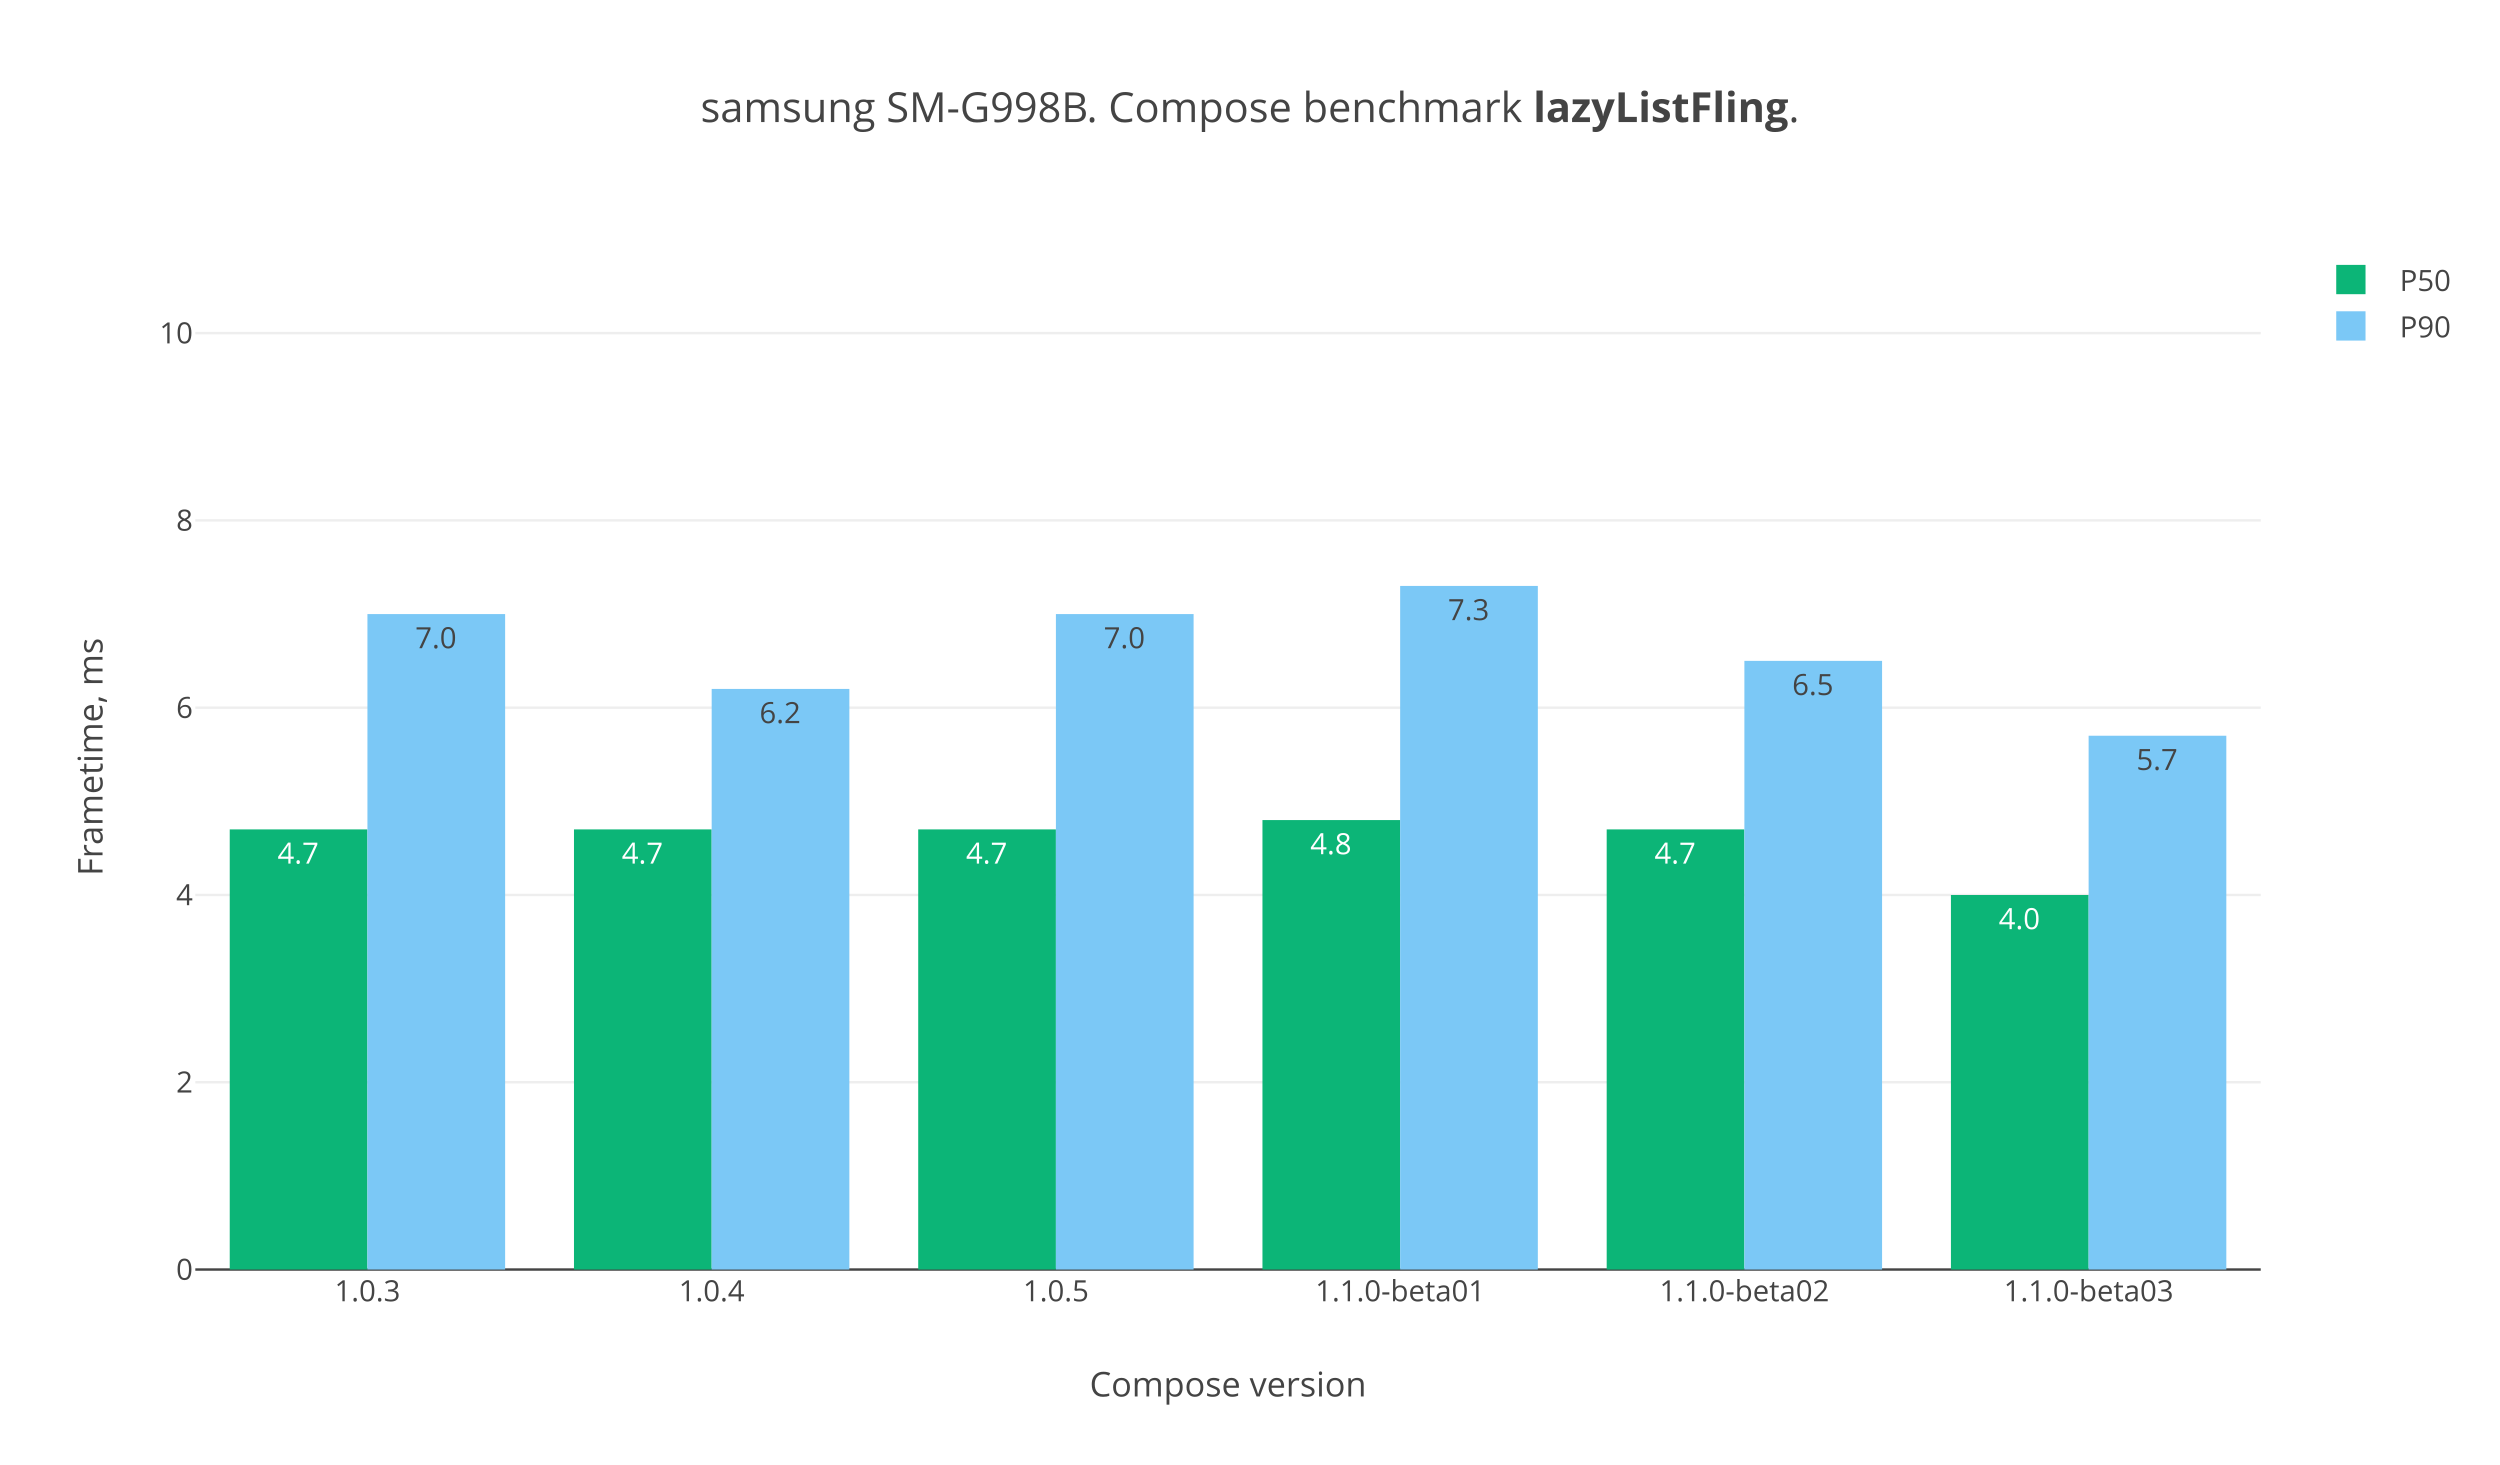
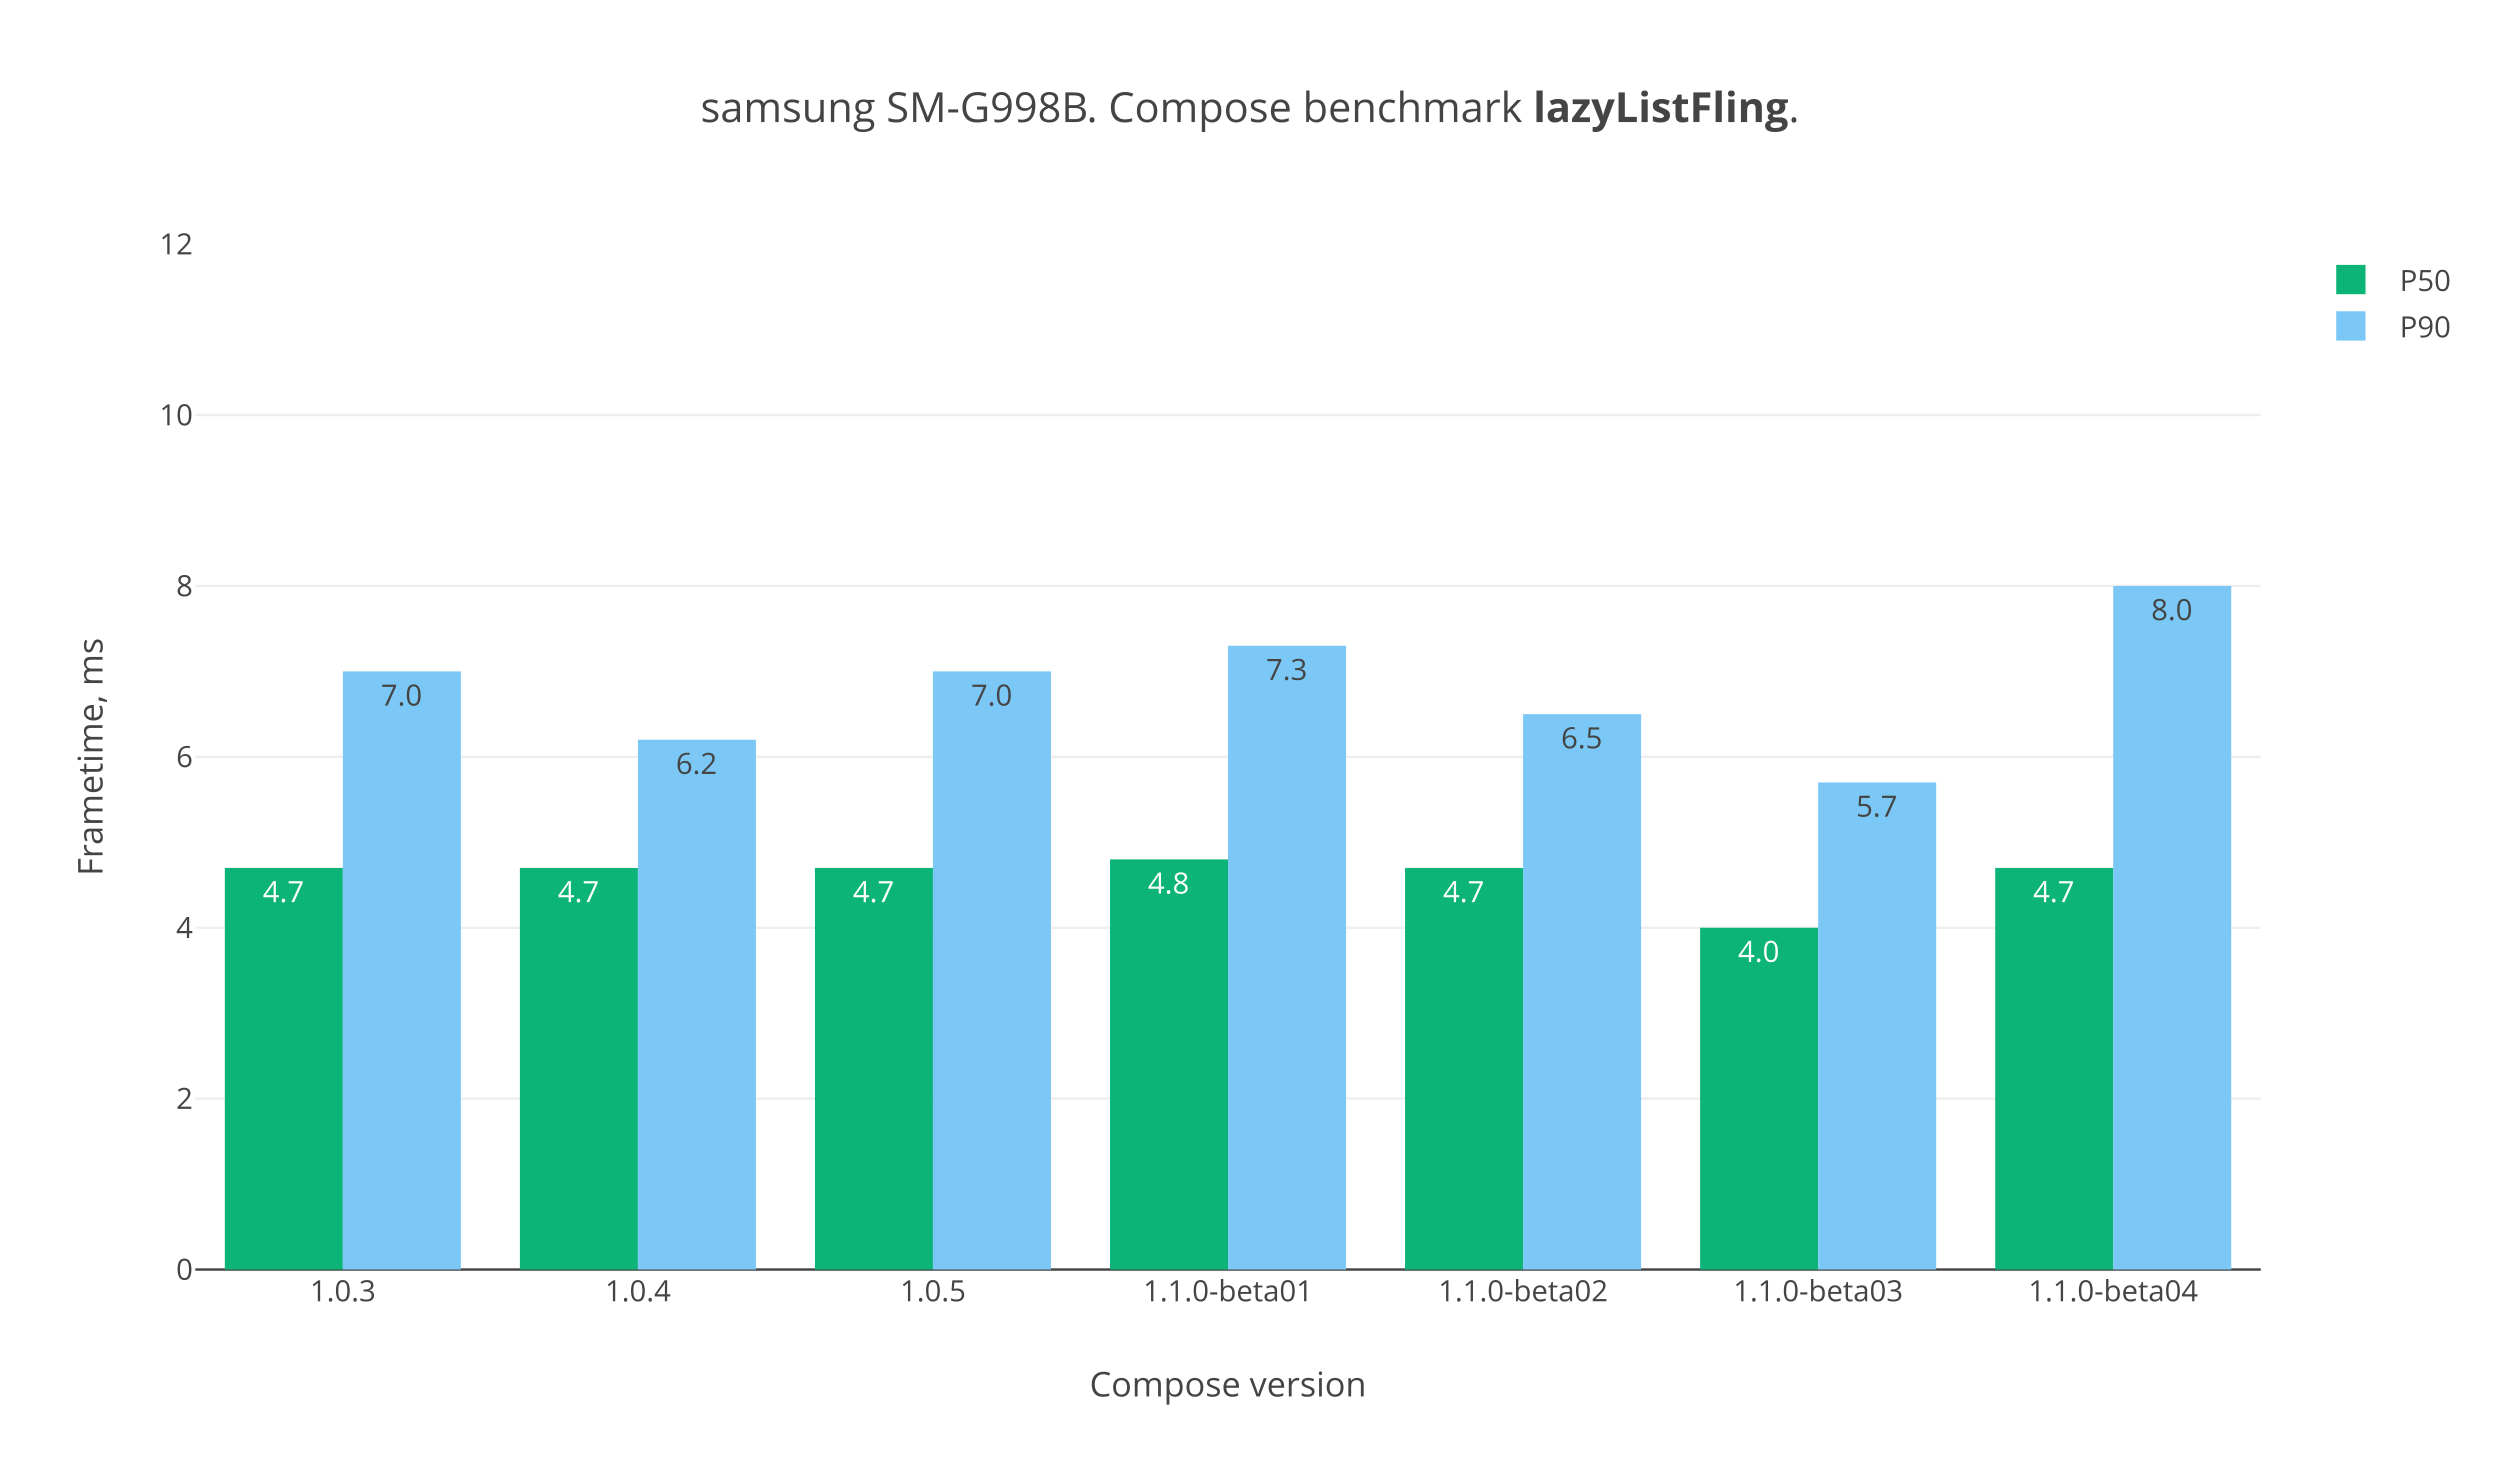
<svg xmlns="http://www.w3.org/2000/svg" class="main-svg" width="1024" height="600" style="" viewBox="0 0 1024 600">
  <rect x="0" y="0" width="1024" height="600" style="fill: rgb(255, 255, 255); fill-opacity: 1;" />
-   <defs id="defs-1f9ef7">
+   <defs id="defs-30965c">
    <g class="clips">
-       <clipPath id="clip1f9ef7xyplot" class="plotclip">
+       <clipPath id="clip30965cxyplot" class="plotclip">
        <rect width="846" height="420" />
      </clipPath>
-       <clipPath class="axesclip" id="clip1f9ef7x">
+       <clipPath class="axesclip" id="clip30965cx">
        <rect x="80" y="0" width="846" height="600" />
      </clipPath>
-       <clipPath class="axesclip" id="clip1f9ef7y">
+       <clipPath class="axesclip" id="clip30965cy">
        <rect x="0" y="100" width="1024" height="420" />
      </clipPath>
-       <clipPath class="axesclip" id="clip1f9ef7xy">
+       <clipPath class="axesclip" id="clip30965cxy">
        <rect x="80" y="100" width="846" height="420" />
      </clipPath>
    </g>
    <g class="gradients" />
  </defs>
  <g class="bglayer" />
  <g class="layer-below">
    <g class="imagelayer" />
    <g class="shapelayer" />
  </g>
  <g class="cartesianlayer">
    <g class="subplot xy">
      <g class="layer-subplot">
        <g class="shapelayer" />
        <g class="imagelayer" />
      </g>
      <g class="gridlayer">
        <g class="x" />
        <g class="y">
-           <path class="ygrid crisp" transform="translate(0,443.29)" d="M80,0h846" style="stroke: rgb(238, 238, 238); stroke-opacity: 1; stroke-width: 1px;" />
-           <path class="ygrid crisp" transform="translate(0,366.58)" d="M80,0h846" style="stroke: rgb(238, 238, 238); stroke-opacity: 1; stroke-width: 1px;" />
-           <path class="ygrid crisp" transform="translate(0,289.86)" d="M80,0h846" style="stroke: rgb(238, 238, 238); stroke-opacity: 1; stroke-width: 1px;" />
-           <path class="ygrid crisp" transform="translate(0,213.15)" d="M80,0h846" style="stroke: rgb(238, 238, 238); stroke-opacity: 1; stroke-width: 1px;" />
-           <path class="ygrid crisp" transform="translate(0,136.44)" d="M80,0h846" style="stroke: rgb(238, 238, 238); stroke-opacity: 1; stroke-width: 1px;" />
+           <path class="ygrid crisp" transform="translate(0,450)" d="M80,0h846" style="stroke: rgb(238, 238, 238); stroke-opacity: 1; stroke-width: 1px;" />
+           <path class="ygrid crisp" transform="translate(0,380)" d="M80,0h846" style="stroke: rgb(238, 238, 238); stroke-opacity: 1; stroke-width: 1px;" />
+           <path class="ygrid crisp" transform="translate(0,310)" d="M80,0h846" style="stroke: rgb(238, 238, 238); stroke-opacity: 1; stroke-width: 1px;" />
+           <path class="ygrid crisp" transform="translate(0,240)" d="M80,0h846" style="stroke: rgb(238, 238, 238); stroke-opacity: 1; stroke-width: 1px;" />
+           <path class="ygrid crisp" transform="translate(0,170)" d="M80,0h846" style="stroke: rgb(238, 238, 238); stroke-opacity: 1; stroke-width: 1px;" />
        </g>
      </g>
      <g class="zerolinelayer">
        <path class="yzl zl crisp" transform="translate(0,520)" d="M80,0h846" style="stroke: rgb(68, 68, 68); stroke-opacity: 1; stroke-width: 1px;" />
      </g>
      <path class="xlines-below" />
      <path class="ylines-below" />
      <g class="overlines-below" />
      <g class="xaxislayer-below" />
      <g class="yaxislayer-below" />
      <g class="overaxes-below" />
-       <g class="plot" transform="translate(80,100)" clip-path="url('#clip1f9ef7xyplot')">
+       <g class="plot" transform="translate(80,100)" clip-path="url('#clip30965cxyplot')">
        <g class="barlayer mlayer">
          <g class="trace bars" style="opacity: 1;">
            <g class="points">
              <g class="point">
-                 <path d="M14.1,420V239.73H70.5V420Z" style="vector-effect: non-scaling-stroke; opacity: 1; stroke-width: 0px; fill: rgb(12, 181, 119); fill-opacity: 1;" />
-                 <text class="bartext bartext-inside" text-anchor="middle" data-notex="1" x="0" y="0" style="font-family: 'Open Sans', verdana, arial, sans-serif; font-size: 12px; fill: rgb(255, 255, 255); fill-opacity: 1; white-space: pre;" transform="translate(42.13594,253.73)">4.7</text>
-               </g>
-               <g class="point">
-                 <path d="M155.1,420V239.73H211.5V420Z" style="vector-effect: non-scaling-stroke; opacity: 1; stroke-width: 0px; fill: rgb(12, 181, 119); fill-opacity: 1;" />
-                 <text class="bartext bartext-inside" text-anchor="middle" data-notex="1" x="0" y="0" style="font-family: 'Open Sans', verdana, arial, sans-serif; font-size: 12px; fill: rgb(255, 255, 255); fill-opacity: 1; white-space: pre;" transform="translate(183.1359,253.73)">4.7</text>
-               </g>
-               <g class="point">
-                 <path d="M296.1,420V239.73H352.5V420Z" style="vector-effect: non-scaling-stroke; opacity: 1; stroke-width: 0px; fill: rgb(12, 181, 119); fill-opacity: 1;" />
-                 <text class="bartext bartext-inside" text-anchor="middle" data-notex="1" x="0" y="0" style="font-family: 'Open Sans', verdana, arial, sans-serif; font-size: 12px; fill: rgb(255, 255, 255); fill-opacity: 1; white-space: pre;" transform="translate(324.1359,253.73)">4.7</text>
-               </g>
-               <g class="point">
-                 <path d="M437.1,420V235.89H493.5V420Z" style="vector-effect: non-scaling-stroke; opacity: 1; stroke-width: 0px; fill: rgb(12, 181, 119); fill-opacity: 1;" />
-                 <text class="bartext bartext-inside" text-anchor="middle" data-notex="1" x="0" y="0" style="font-family: 'Open Sans', verdana, arial, sans-serif; font-size: 12px; fill: rgb(255, 255, 255); fill-opacity: 1; white-space: pre;" transform="translate(465.1359,249.89)">4.8</text>
-               </g>
-               <g class="point">
-                 <path d="M578.1,420V239.73H634.5V420Z" style="vector-effect: non-scaling-stroke; opacity: 1; stroke-width: 0px; fill: rgb(12, 181, 119); fill-opacity: 1;" />
-                 <text class="bartext bartext-inside" text-anchor="middle" data-notex="1" x="0" y="0" style="font-family: 'Open Sans', verdana, arial, sans-serif; font-size: 12px; fill: rgb(255, 255, 255); fill-opacity: 1; white-space: pre;" transform="translate(606.1359,253.73)">4.7</text>
-               </g>
-               <g class="point">
-                 <path d="M719.1,420V266.58H775.5V420Z" style="vector-effect: non-scaling-stroke; opacity: 1; stroke-width: 0px; fill: rgb(12, 181, 119); fill-opacity: 1;" />
-                 <text class="bartext bartext-inside" text-anchor="middle" data-notex="1" x="0" y="0" style="font-family: 'Open Sans', verdana, arial, sans-serif; font-size: 12px; fill: rgb(255, 255, 255); fill-opacity: 1; white-space: pre;" transform="translate(747.1359,280.58)">4.0</text>
+                 <path d="M12.09,420V255.5H60.43V420Z" style="vector-effect: non-scaling-stroke; opacity: 1; stroke-width: 0px; fill: rgb(12, 181, 119); fill-opacity: 1;" />
+                 <text class="bartext bartext-inside" text-anchor="middle" data-notex="1" x="0" y="0" style="font-family: 'Open Sans', verdana, arial, sans-serif; font-size: 12px; fill: rgb(255, 255, 255); fill-opacity: 1; white-space: pre;" transform="translate(36.09594,269.5)">4.7</text>
+               </g>
+               <g class="point">
+                 <path d="M132.94,420V255.5H181.29V420Z" style="vector-effect: non-scaling-stroke; opacity: 1; stroke-width: 0px; fill: rgb(12, 181, 119); fill-opacity: 1;" />
+                 <text class="bartext bartext-inside" text-anchor="middle" data-notex="1" x="0" y="0" style="font-family: 'Open Sans', verdana, arial, sans-serif; font-size: 12px; fill: rgb(255, 255, 255); fill-opacity: 1; white-space: pre;" transform="translate(156.9509,269.5)">4.7</text>
+               </g>
+               <g class="point">
+                 <path d="M253.8,420V255.5H302.14V420Z" style="vector-effect: non-scaling-stroke; opacity: 1; stroke-width: 0px; fill: rgb(12, 181, 119); fill-opacity: 1;" />
+                 <text class="bartext bartext-inside" text-anchor="middle" data-notex="1" x="0" y="0" style="font-family: 'Open Sans', verdana, arial, sans-serif; font-size: 12px; fill: rgb(255, 255, 255); fill-opacity: 1; white-space: pre;" transform="translate(277.8059,269.5)">4.7</text>
+               </g>
+               <g class="point">
+                 <path d="M374.66,420V252H423V420Z" style="vector-effect: non-scaling-stroke; opacity: 1; stroke-width: 0px; fill: rgb(12, 181, 119); fill-opacity: 1;" />
+                 <text class="bartext bartext-inside" text-anchor="middle" data-notex="1" x="0" y="0" style="font-family: 'Open Sans', verdana, arial, sans-serif; font-size: 12px; fill: rgb(255, 255, 255); fill-opacity: 1; white-space: pre;" transform="translate(398.6659,266)">4.8</text>
+               </g>
+               <g class="point">
+                 <path d="M495.51,420V255.5H543.86V420Z" style="vector-effect: non-scaling-stroke; opacity: 1; stroke-width: 0px; fill: rgb(12, 181, 119); fill-opacity: 1;" />
+                 <text class="bartext bartext-inside" text-anchor="middle" data-notex="1" x="0" y="0" style="font-family: 'Open Sans', verdana, arial, sans-serif; font-size: 12px; fill: rgb(255, 255, 255); fill-opacity: 1; white-space: pre;" transform="translate(519.5209,269.5)">4.7</text>
+               </g>
+               <g class="point">
+                 <path d="M616.37,420V280H664.71V420Z" style="vector-effect: non-scaling-stroke; opacity: 1; stroke-width: 0px; fill: rgb(12, 181, 119); fill-opacity: 1;" />
+                 <text class="bartext bartext-inside" text-anchor="middle" data-notex="1" x="0" y="0" style="font-family: 'Open Sans', verdana, arial, sans-serif; font-size: 12px; fill: rgb(255, 255, 255); fill-opacity: 1; white-space: pre;" transform="translate(640.3759,294)">4.0</text>
+               </g>
+               <g class="point">
+                 <path d="M737.23,420V255.5H785.57V420Z" style="vector-effect: non-scaling-stroke; opacity: 1; stroke-width: 0px; fill: rgb(12, 181, 119); fill-opacity: 1;" />
+                 <text class="bartext bartext-inside" text-anchor="middle" data-notex="1" x="0" y="0" style="font-family: 'Open Sans', verdana, arial, sans-serif; font-size: 12px; fill: rgb(255, 255, 255); fill-opacity: 1; white-space: pre;" transform="translate(761.2359,269.5)">4.7</text>
              </g>
            </g>
          </g>
          <g class="trace bars" style="opacity: 1;">
            <g class="points">
              <g class="point">
-                 <path d="M70.5,420V151.51H126.9V420Z" style="vector-effect: non-scaling-stroke; opacity: 1; stroke-width: 0px; fill: rgb(123, 200, 246); fill-opacity: 1;" />
-                 <text class="bartext bartext-inside" text-anchor="middle" data-notex="1" x="0" y="0" style="font-family: 'Open Sans', verdana, arial, sans-serif; font-size: 12px; fill: rgb(68, 68, 68); fill-opacity: 1; white-space: pre;" transform="translate(98.53594,165.51)">7.0</text>
-               </g>
-               <g class="point">
-                 <path d="M211.5,420V182.19H267.9V420Z" style="vector-effect: non-scaling-stroke; opacity: 1; stroke-width: 0px; fill: rgb(123, 200, 246); fill-opacity: 1;" />
-                 <text class="bartext bartext-inside" text-anchor="middle" data-notex="1" x="0" y="0" style="font-family: 'Open Sans', verdana, arial, sans-serif; font-size: 12px; fill: rgb(68, 68, 68); fill-opacity: 1; white-space: pre;" transform="translate(239.5359,196.19)">6.2</text>
-               </g>
-               <g class="point">
-                 <path d="M352.5,420V151.51H408.9V420Z" style="vector-effect: non-scaling-stroke; opacity: 1; stroke-width: 0px; fill: rgb(123, 200, 246); fill-opacity: 1;" />
-                 <text class="bartext bartext-inside" text-anchor="middle" data-notex="1" x="0" y="0" style="font-family: 'Open Sans', verdana, arial, sans-serif; font-size: 12px; fill: rgb(68, 68, 68); fill-opacity: 1; white-space: pre;" transform="translate(380.5359,165.51)">7.0</text>
-               </g>
-               <g class="point">
-                 <path d="M493.5,420V140H549.9V420Z" style="vector-effect: non-scaling-stroke; opacity: 1; stroke-width: 0px; fill: rgb(123, 200, 246); fill-opacity: 1;" />
-                 <text class="bartext bartext-inside" text-anchor="middle" data-notex="1" x="0" y="0" style="font-family: 'Open Sans', verdana, arial, sans-serif; font-size: 12px; fill: rgb(68, 68, 68); fill-opacity: 1; white-space: pre;" transform="translate(521.5359,154)">7.3</text>
-               </g>
-               <g class="point">
-                 <path d="M634.5,420V170.68H690.9V420Z" style="vector-effect: non-scaling-stroke; opacity: 1; stroke-width: 0px; fill: rgb(123, 200, 246); fill-opacity: 1;" />
-                 <text class="bartext bartext-inside" text-anchor="middle" data-notex="1" x="0" y="0" style="font-family: 'Open Sans', verdana, arial, sans-serif; font-size: 12px; fill: rgb(68, 68, 68); fill-opacity: 1; white-space: pre;" transform="translate(662.5359,184.68)">6.5</text>
-               </g>
-               <g class="point">
-                 <path d="M775.5,420V201.37H831.9V420Z" style="vector-effect: non-scaling-stroke; opacity: 1; stroke-width: 0px; fill: rgb(123, 200, 246); fill-opacity: 1;" />
-                 <text class="bartext bartext-inside" text-anchor="middle" data-notex="1" x="0" y="0" style="font-family: 'Open Sans', verdana, arial, sans-serif; font-size: 12px; fill: rgb(68, 68, 68); fill-opacity: 1; white-space: pre;" transform="translate(803.5359,215.37)">5.7</text>
+                 <path d="M60.43,420V175H108.77V420Z" style="vector-effect: non-scaling-stroke; opacity: 1; stroke-width: 0px; fill: rgb(123, 200, 246); fill-opacity: 1;" />
+                 <text class="bartext bartext-inside" text-anchor="middle" data-notex="1" x="0" y="0" style="font-family: 'Open Sans', verdana, arial, sans-serif; font-size: 12px; fill: rgb(68, 68, 68); fill-opacity: 1; white-space: pre;" transform="translate(84.43594,189)">7.0</text>
+               </g>
+               <g class="point">
+                 <path d="M181.29,420V203H229.63V420Z" style="vector-effect: non-scaling-stroke; opacity: 1; stroke-width: 0px; fill: rgb(123, 200, 246); fill-opacity: 1;" />
+                 <text class="bartext bartext-inside" text-anchor="middle" data-notex="1" x="0" y="0" style="font-family: 'Open Sans', verdana, arial, sans-serif; font-size: 12px; fill: rgb(68, 68, 68); fill-opacity: 1; white-space: pre;" transform="translate(205.2959,217)">6.2</text>
+               </g>
+               <g class="point">
+                 <path d="M302.14,420V175H350.49V420Z" style="vector-effect: non-scaling-stroke; opacity: 1; stroke-width: 0px; fill: rgb(123, 200, 246); fill-opacity: 1;" />
+                 <text class="bartext bartext-inside" text-anchor="middle" data-notex="1" x="0" y="0" style="font-family: 'Open Sans', verdana, arial, sans-serif; font-size: 12px; fill: rgb(68, 68, 68); fill-opacity: 1; white-space: pre;" transform="translate(326.1509,189)">7.0</text>
+               </g>
+               <g class="point">
+                 <path d="M423,420V164.5H471.34V420Z" style="vector-effect: non-scaling-stroke; opacity: 1; stroke-width: 0px; fill: rgb(123, 200, 246); fill-opacity: 1;" />
+                 <text class="bartext bartext-inside" text-anchor="middle" data-notex="1" x="0" y="0" style="font-family: 'Open Sans', verdana, arial, sans-serif; font-size: 12px; fill: rgb(68, 68, 68); fill-opacity: 1; white-space: pre;" transform="translate(447.0059,178.5)">7.3</text>
+               </g>
+               <g class="point">
+                 <path d="M543.86,420V192.5H592.2V420Z" style="vector-effect: non-scaling-stroke; opacity: 1; stroke-width: 0px; fill: rgb(123, 200, 246); fill-opacity: 1;" />
+                 <text class="bartext bartext-inside" text-anchor="middle" data-notex="1" x="0" y="0" style="font-family: 'Open Sans', verdana, arial, sans-serif; font-size: 12px; fill: rgb(68, 68, 68); fill-opacity: 1; white-space: pre;" transform="translate(567.8659,206.5)">6.5</text>
+               </g>
+               <g class="point">
+                 <path d="M664.71,420V220.5H713.06V420Z" style="vector-effect: non-scaling-stroke; opacity: 1; stroke-width: 0px; fill: rgb(123, 200, 246); fill-opacity: 1;" />
+                 <text class="bartext bartext-inside" text-anchor="middle" data-notex="1" x="0" y="0" style="font-family: 'Open Sans', verdana, arial, sans-serif; font-size: 12px; fill: rgb(68, 68, 68); fill-opacity: 1; white-space: pre;" transform="translate(688.7209,234.5)">5.7</text>
+               </g>
+               <g class="point">
+                 <path d="M785.57,420V140H833.91V420Z" style="vector-effect: non-scaling-stroke; opacity: 1; stroke-width: 0px; fill: rgb(123, 200, 246); fill-opacity: 1;" />
+                 <text class="bartext bartext-inside" text-anchor="middle" data-notex="1" x="0" y="0" style="font-family: 'Open Sans', verdana, arial, sans-serif; font-size: 12px; fill: rgb(68, 68, 68); fill-opacity: 1; white-space: pre;" transform="translate(809.5759,154)">8.0</text>
              </g>
            </g>
          </g>
        </g>
        <g class="scatterlayer mlayer">
-           <g class="trace scatter traceb825ce" style="stroke-miterlimit: 2; opacity: 1;">
+           <g class="trace scatter trace9dd5e5" style="stroke-miterlimit: 2; opacity: 1;">
            <g class="fills" />
            <g class="errorbars" />
            <g class="lines" />
            <g class="points" />
            <g class="text">
              <g class="textpoint" />
              <g class="textpoint" />
              <g class="textpoint" />
              <g class="textpoint" />
              <g class="textpoint" />
              <g class="textpoint" />
-             </g>
-           </g>
-           <g class="trace scatter trace8affe3" style="stroke-miterlimit: 2; opacity: 1;">
+               <g class="textpoint" />
+             </g>
+           </g>
+           <g class="trace scatter trace89f5c8" style="stroke-miterlimit: 2; opacity: 1;">
            <g class="fills" />
            <g class="errorbars" />
            <g class="lines" />
            <g class="points" />
            <g class="text">
              <g class="textpoint" />
              <g class="textpoint" />
              <g class="textpoint" />
              <g class="textpoint" />
              <g class="textpoint" />
              <g class="textpoint" />
+               <g class="textpoint" />
            </g>
          </g>
        </g>
      </g>
      <g class="overplot" />
      <path class="xlines-above crisp" style="fill: none;" d="M0,0" />
      <path class="ylines-above crisp" style="fill: none;" d="M0,0" />
      <g class="overlines-above" />
      <g class="xaxislayer-above">
        <g class="xtick">
-           <text text-anchor="middle" x="0" y="533" transform="translate(150.5,0)" style="font-family: 'Open Sans', verdana, arial, sans-serif; font-size: 12px; fill: rgb(68, 68, 68); fill-opacity: 1; white-space: pre;">1.0.3</text>
-         </g>
-         <g class="xtick">
-           <text text-anchor="middle" x="0" y="533" transform="translate(291.5,0)" style="font-family: 'Open Sans', verdana, arial, sans-serif; font-size: 12px; fill: rgb(68, 68, 68); fill-opacity: 1; white-space: pre;">1.0.4</text>
-         </g>
-         <g class="xtick">
-           <text text-anchor="middle" x="0" y="533" transform="translate(432.5,0)" style="font-family: 'Open Sans', verdana, arial, sans-serif; font-size: 12px; fill: rgb(68, 68, 68); fill-opacity: 1; white-space: pre;">1.0.5</text>
-         </g>
-         <g class="xtick">
-           <text text-anchor="middle" x="0" y="533" transform="translate(573.5,0)" style="font-family: 'Open Sans', verdana, arial, sans-serif; font-size: 12px; fill: rgb(68, 68, 68); fill-opacity: 1; white-space: pre;">1.1.0-beta01</text>
-         </g>
-         <g class="xtick">
-           <text text-anchor="middle" x="0" y="533" transform="translate(714.5,0)" style="font-family: 'Open Sans', verdana, arial, sans-serif; font-size: 12px; fill: rgb(68, 68, 68); fill-opacity: 1; white-space: pre;">1.1.0-beta02</text>
-         </g>
-         <g class="xtick">
-           <text text-anchor="middle" x="0" y="533" transform="translate(855.5,0)" style="font-family: 'Open Sans', verdana, arial, sans-serif; font-size: 12px; fill: rgb(68, 68, 68); fill-opacity: 1; white-space: pre;">1.1.0-beta03</text>
+           <text text-anchor="middle" x="0" y="533" transform="translate(140.43,0)" style="font-family: 'Open Sans', verdana, arial, sans-serif; font-size: 12px; fill: rgb(68, 68, 68); fill-opacity: 1; white-space: pre;">1.0.3</text>
+         </g>
+         <g class="xtick">
+           <text text-anchor="middle" x="0" y="533" transform="translate(261.29,0)" style="font-family: 'Open Sans', verdana, arial, sans-serif; font-size: 12px; fill: rgb(68, 68, 68); fill-opacity: 1; white-space: pre;">1.0.4</text>
+         </g>
+         <g class="xtick">
+           <text text-anchor="middle" x="0" y="533" transform="translate(382.14,0)" style="font-family: 'Open Sans', verdana, arial, sans-serif; font-size: 12px; fill: rgb(68, 68, 68); fill-opacity: 1; white-space: pre;">1.0.5</text>
+         </g>
+         <g class="xtick">
+           <text text-anchor="middle" x="0" y="533" transform="translate(503,0)" style="font-family: 'Open Sans', verdana, arial, sans-serif; font-size: 12px; fill: rgb(68, 68, 68); fill-opacity: 1; white-space: pre;">1.1.0-beta01</text>
+         </g>
+         <g class="xtick">
+           <text text-anchor="middle" x="0" y="533" transform="translate(623.86,0)" style="font-family: 'Open Sans', verdana, arial, sans-serif; font-size: 12px; fill: rgb(68, 68, 68); fill-opacity: 1; white-space: pre;">1.1.0-beta02</text>
+         </g>
+         <g class="xtick">
+           <text text-anchor="middle" x="0" y="533" transform="translate(744.71,0)" style="font-family: 'Open Sans', verdana, arial, sans-serif; font-size: 12px; fill: rgb(68, 68, 68); fill-opacity: 1; white-space: pre;">1.1.0-beta03</text>
+         </g>
+         <g class="xtick">
+           <text text-anchor="middle" x="0" y="533" transform="translate(865.57,0)" style="font-family: 'Open Sans', verdana, arial, sans-serif; font-size: 12px; fill: rgb(68, 68, 68); fill-opacity: 1; white-space: pre;">1.1.0-beta04</text>
        </g>
      </g>
      <g class="yaxislayer-above">
        <g class="ytick">
          <text text-anchor="end" x="79" y="4.2" transform="translate(0,520)" style="font-family: 'Open Sans', verdana, arial, sans-serif; font-size: 12px; fill: rgb(68, 68, 68); fill-opacity: 1; white-space: pre;">0</text>
        </g>
        <g class="ytick">
-           <text text-anchor="end" x="79" y="4.2" transform="translate(0,443.29)" style="font-family: 'Open Sans', verdana, arial, sans-serif; font-size: 12px; fill: rgb(68, 68, 68); fill-opacity: 1; white-space: pre;">2</text>
-         </g>
-         <g class="ytick">
-           <text text-anchor="end" x="79" y="4.2" transform="translate(0,366.58)" style="font-family: 'Open Sans', verdana, arial, sans-serif; font-size: 12px; fill: rgb(68, 68, 68); fill-opacity: 1; white-space: pre;">4</text>
-         </g>
-         <g class="ytick">
-           <text text-anchor="end" x="79" y="4.2" transform="translate(0,289.86)" style="font-family: 'Open Sans', verdana, arial, sans-serif; font-size: 12px; fill: rgb(68, 68, 68); fill-opacity: 1; white-space: pre;">6</text>
-         </g>
-         <g class="ytick">
-           <text text-anchor="end" x="79" y="4.2" transform="translate(0,213.15)" style="font-family: 'Open Sans', verdana, arial, sans-serif; font-size: 12px; fill: rgb(68, 68, 68); fill-opacity: 1; white-space: pre;">8</text>
-         </g>
-         <g class="ytick">
-           <text text-anchor="end" x="79" y="4.2" transform="translate(0,136.44)" style="font-family: 'Open Sans', verdana, arial, sans-serif; font-size: 12px; fill: rgb(68, 68, 68); fill-opacity: 1; white-space: pre;">10</text>
+           <text text-anchor="end" x="79" y="4.2" transform="translate(0,450)" style="font-family: 'Open Sans', verdana, arial, sans-serif; font-size: 12px; fill: rgb(68, 68, 68); fill-opacity: 1; white-space: pre;">2</text>
+         </g>
+         <g class="ytick">
+           <text text-anchor="end" x="79" y="4.2" transform="translate(0,380)" style="font-family: 'Open Sans', verdana, arial, sans-serif; font-size: 12px; fill: rgb(68, 68, 68); fill-opacity: 1; white-space: pre;">4</text>
+         </g>
+         <g class="ytick">
+           <text text-anchor="end" x="79" y="4.2" transform="translate(0,310)" style="font-family: 'Open Sans', verdana, arial, sans-serif; font-size: 12px; fill: rgb(68, 68, 68); fill-opacity: 1; white-space: pre;">6</text>
+         </g>
+         <g class="ytick">
+           <text text-anchor="end" x="79" y="4.2" transform="translate(0,240)" style="font-family: 'Open Sans', verdana, arial, sans-serif; font-size: 12px; fill: rgb(68, 68, 68); fill-opacity: 1; white-space: pre;">8</text>
+         </g>
+         <g class="ytick">
+           <text text-anchor="end" x="79" y="4.2" transform="translate(0,170)" style="font-family: 'Open Sans', verdana, arial, sans-serif; font-size: 12px; fill: rgb(68, 68, 68); fill-opacity: 1; white-space: pre;">10</text>
+         </g>
+         <g class="ytick">
+           <text text-anchor="end" x="79" y="4.2" transform="translate(0,100)" style="font-family: 'Open Sans', verdana, arial, sans-serif; font-size: 12px; fill: rgb(68, 68, 68); fill-opacity: 1; white-space: pre;">12</text>
        </g>
      </g>
      <g class="overaxes-above" />
    </g>
  </g>
  <g class="polarlayer" />
  <g class="ternarylayer" />
  <g class="geolayer" />
  <g class="funnelarealayer" />
  <g class="pielayer" />
  <g class="treemaplayer" />
  <g class="sunburstlayer" />
  <g class="glimages" />
-   <defs id="topdefs-1f9ef7">
+   <defs id="topdefs-30965c">
    <g class="clips" />
-     <clipPath id="legend1f9ef7">
+     <clipPath id="legend30965c">
      <rect width="69" height="48" x="0" y="0" />
    </clipPath>
  </defs>
  <g class="layer-above">
    <g class="imagelayer" />
    <g class="shapelayer" />
  </g>
  <g class="infolayer">
    <g class="legend" pointer-events="all" transform="translate(942.92,100)">
      <rect class="bg" shape-rendering="crispEdges" style="stroke: rgb(68, 68, 68); stroke-opacity: 1; fill: rgb(255, 255, 255); fill-opacity: 1; stroke-width: 0px;" width="69" height="48" x="0" y="0" />
-       <g class="scrollbox" transform="" clip-path="url('#legend1f9ef7')">
+       <g class="scrollbox" transform="" clip-path="url('#legend30965c')">
        <g class="groups">
          <g class="traces" style="opacity: 1;" transform="translate(0,14.5)">
            <text class="legendtext" text-anchor="start" x="40" y="4.68" style="font-family: 'Open Sans', verdana, arial, sans-serif; font-size: 12px; fill: rgb(68, 68, 68); fill-opacity: 1; white-space: pre;">P50</text>
            <g class="layers" style="opacity: 1;">
              <g class="legendfill" />
              <g class="legendlines" />
              <g class="legendsymbols">
                <g class="legendpoints">
                  <path class="legendundefined" d="M6,6H-6V-6H6Z" transform="translate(20,0)" style="stroke-width: 0px; fill: rgb(12, 181, 119); fill-opacity: 1;" />
                </g>
              </g>
            </g>
            <rect class="legendtoggle" x="0" y="-9.5" width="63.688" height="19" style="fill: rgb(0, 0, 0); fill-opacity: 0;" />
          </g>
          <g class="traces" style="opacity: 1;" transform="translate(0,33.5)">
            <text class="legendtext" text-anchor="start" x="40" y="4.68" style="font-family: 'Open Sans', verdana, arial, sans-serif; font-size: 12px; fill: rgb(68, 68, 68); fill-opacity: 1; white-space: pre;">P90</text>
            <g class="layers" style="opacity: 1;">
              <g class="legendfill" />
              <g class="legendlines" />
              <g class="legendsymbols">
                <g class="legendpoints">
                  <path class="legendundefined" d="M6,6H-6V-6H6Z" transform="translate(20,0)" style="stroke-width: 0px; fill: rgb(123, 200, 246); fill-opacity: 1;" />
                </g>
              </g>
            </g>
            <rect class="legendtoggle" x="0" y="-9.5" width="63.688" height="19" style="fill: rgb(0, 0, 0); fill-opacity: 0;" />
          </g>
        </g>
      </g>
      <rect class="scrollbar" rx="20" ry="3" width="0" height="0" style="fill: rgb(128, 139, 164); fill-opacity: 1;" x="0" y="0" />
    </g>
    <g class="g-gtitle">
      <text class="gtitle" x="512" y="50" text-anchor="middle" dy="0em" style="font-family: 'Open Sans', verdana, arial, sans-serif; font-size: 17px; fill: rgb(68, 68, 68); opacity: 1; font-weight: normal; white-space: pre;">samsung SM-G998B. Compose benchmark <tspan style="font-weight:bold">lazyListFling</tspan>.</text>
    </g>
    <g class="g-xtitle">
      <text class="xtitle" x="503" y="572" text-anchor="middle" style="font-family: 'Open Sans', verdana, arial, sans-serif; font-size: 14px; fill: rgb(68, 68, 68); opacity: 1; font-weight: normal; white-space: pre;">Compose version</text>
    </g>
    <g class="g-ytitle">
      <text class="ytitle" transform="rotate(-90,42,310)" x="42" y="310" text-anchor="middle" style="font-family: 'Open Sans', verdana, arial, sans-serif; font-size: 14px; fill: rgb(68, 68, 68); opacity: 1; font-weight: normal; white-space: pre;">Frametime, ms</text>
    </g>
  </g>
</svg>
